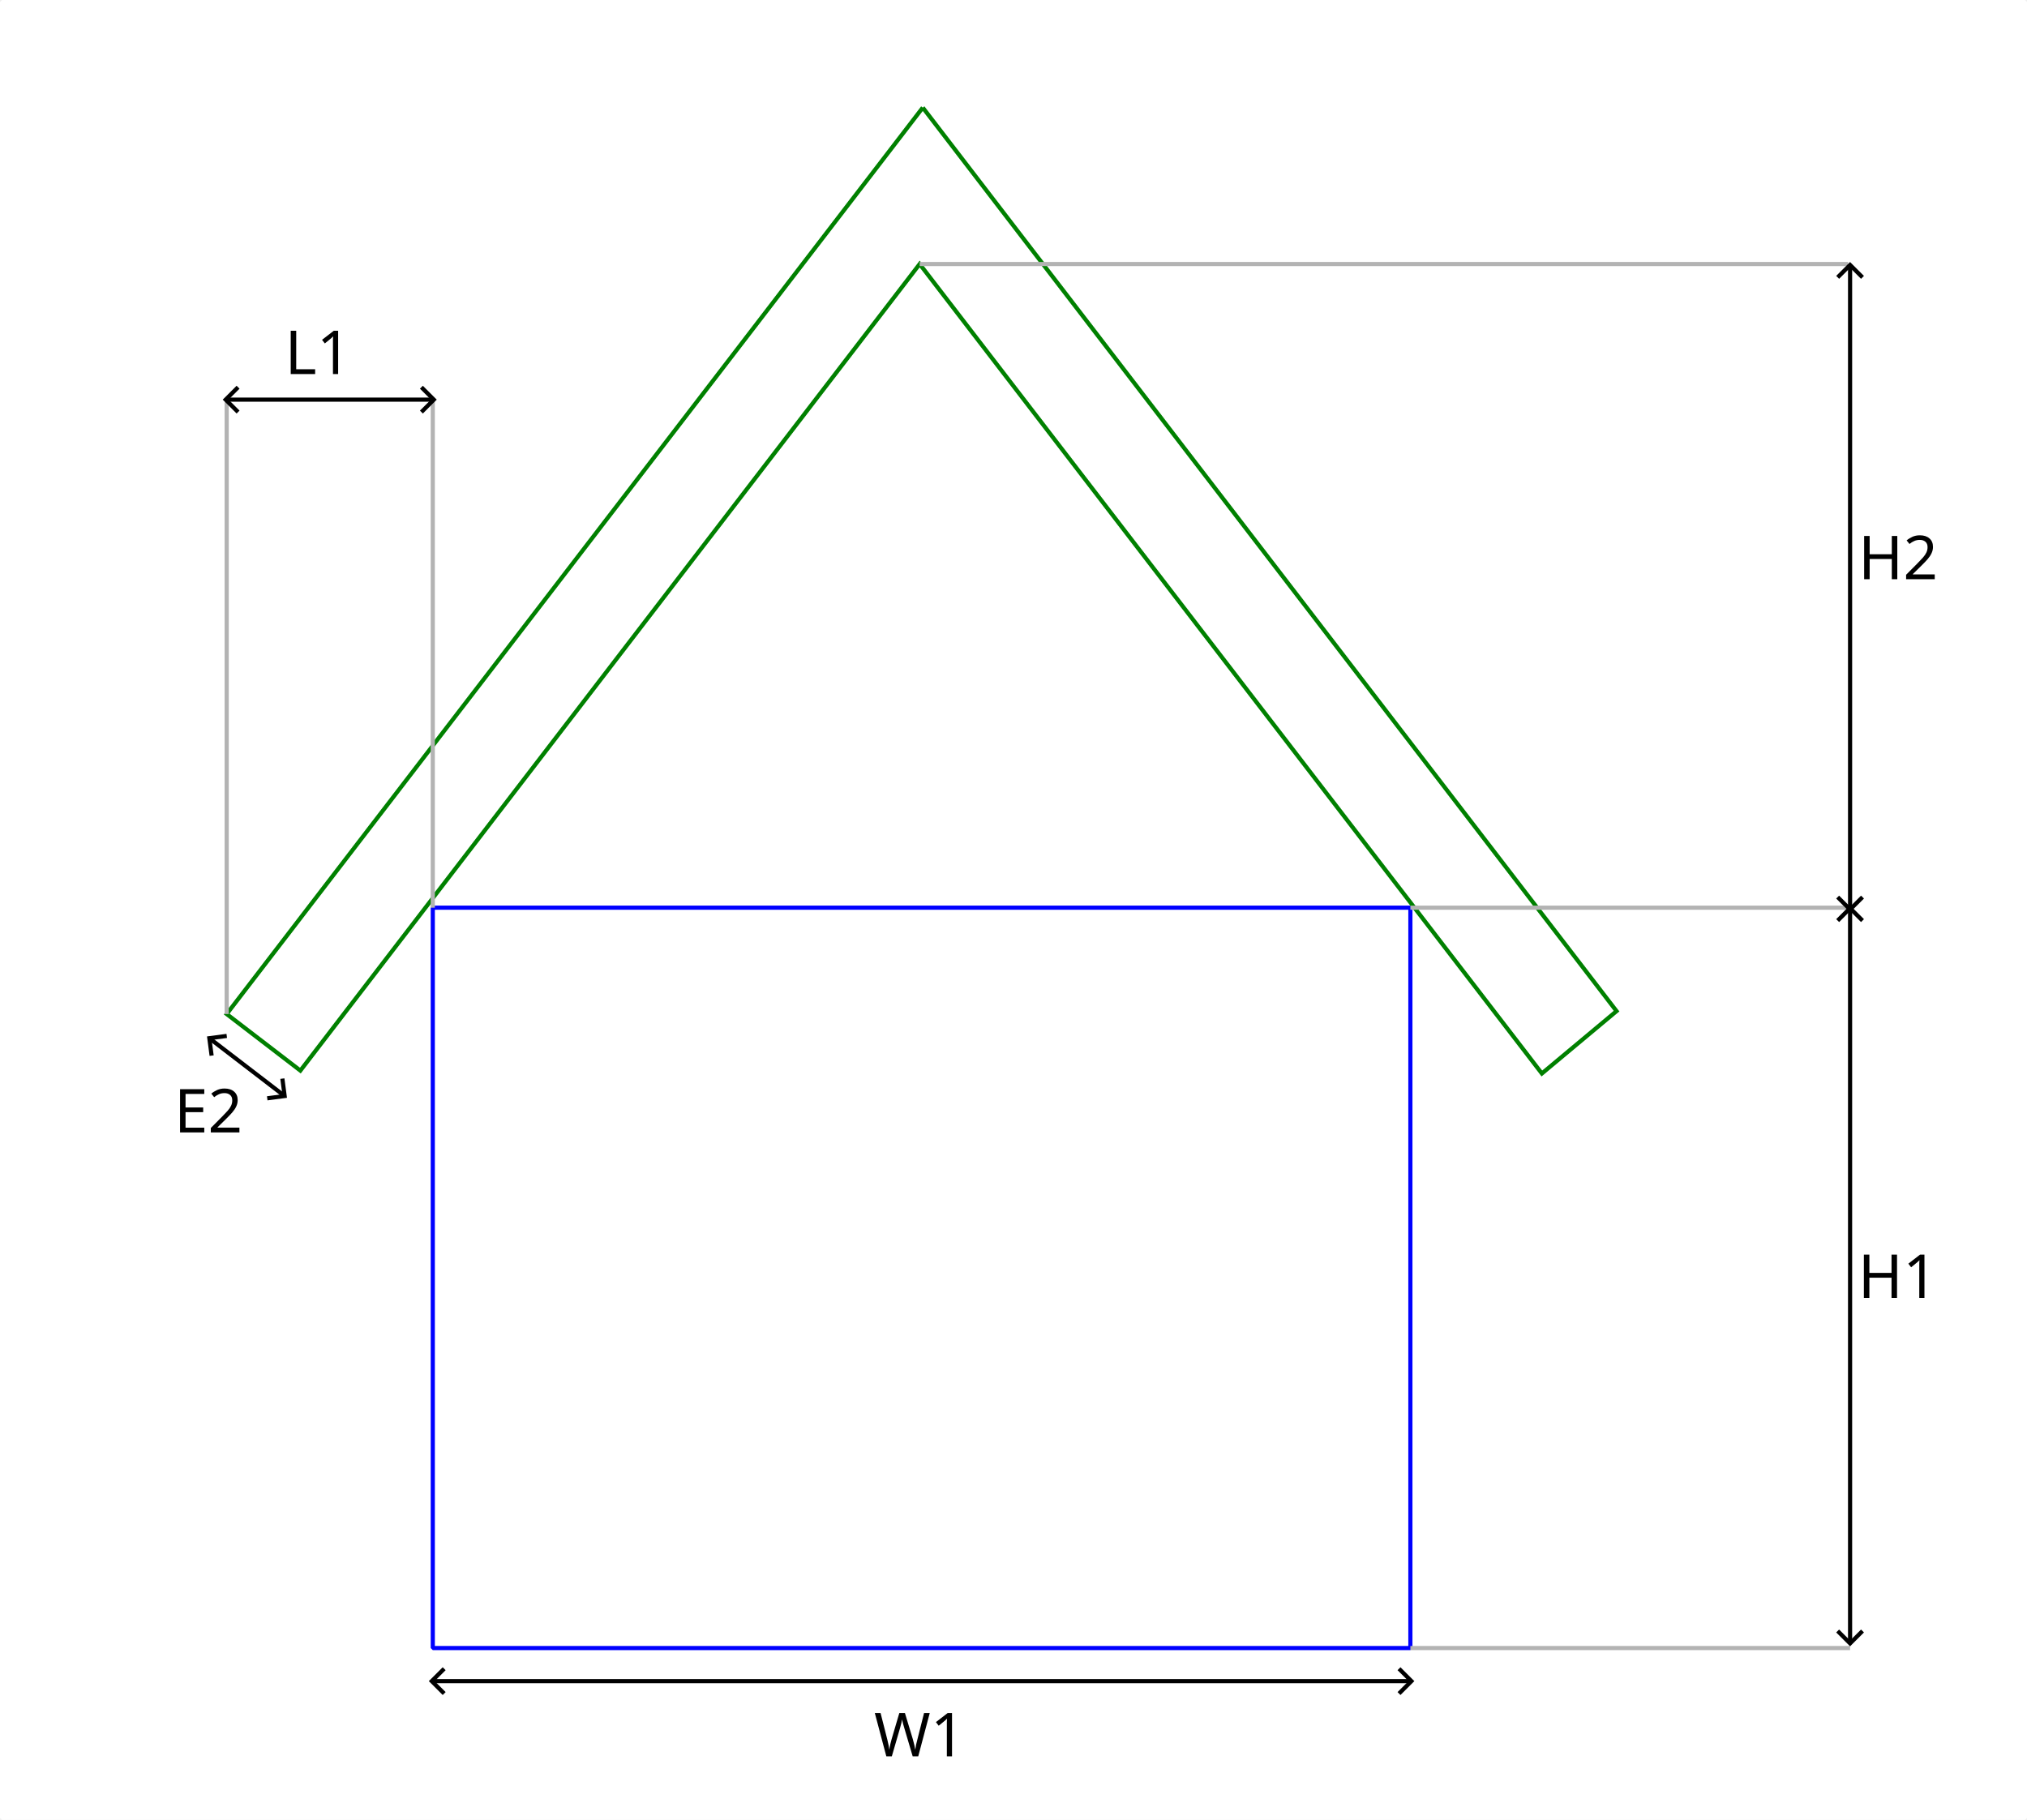
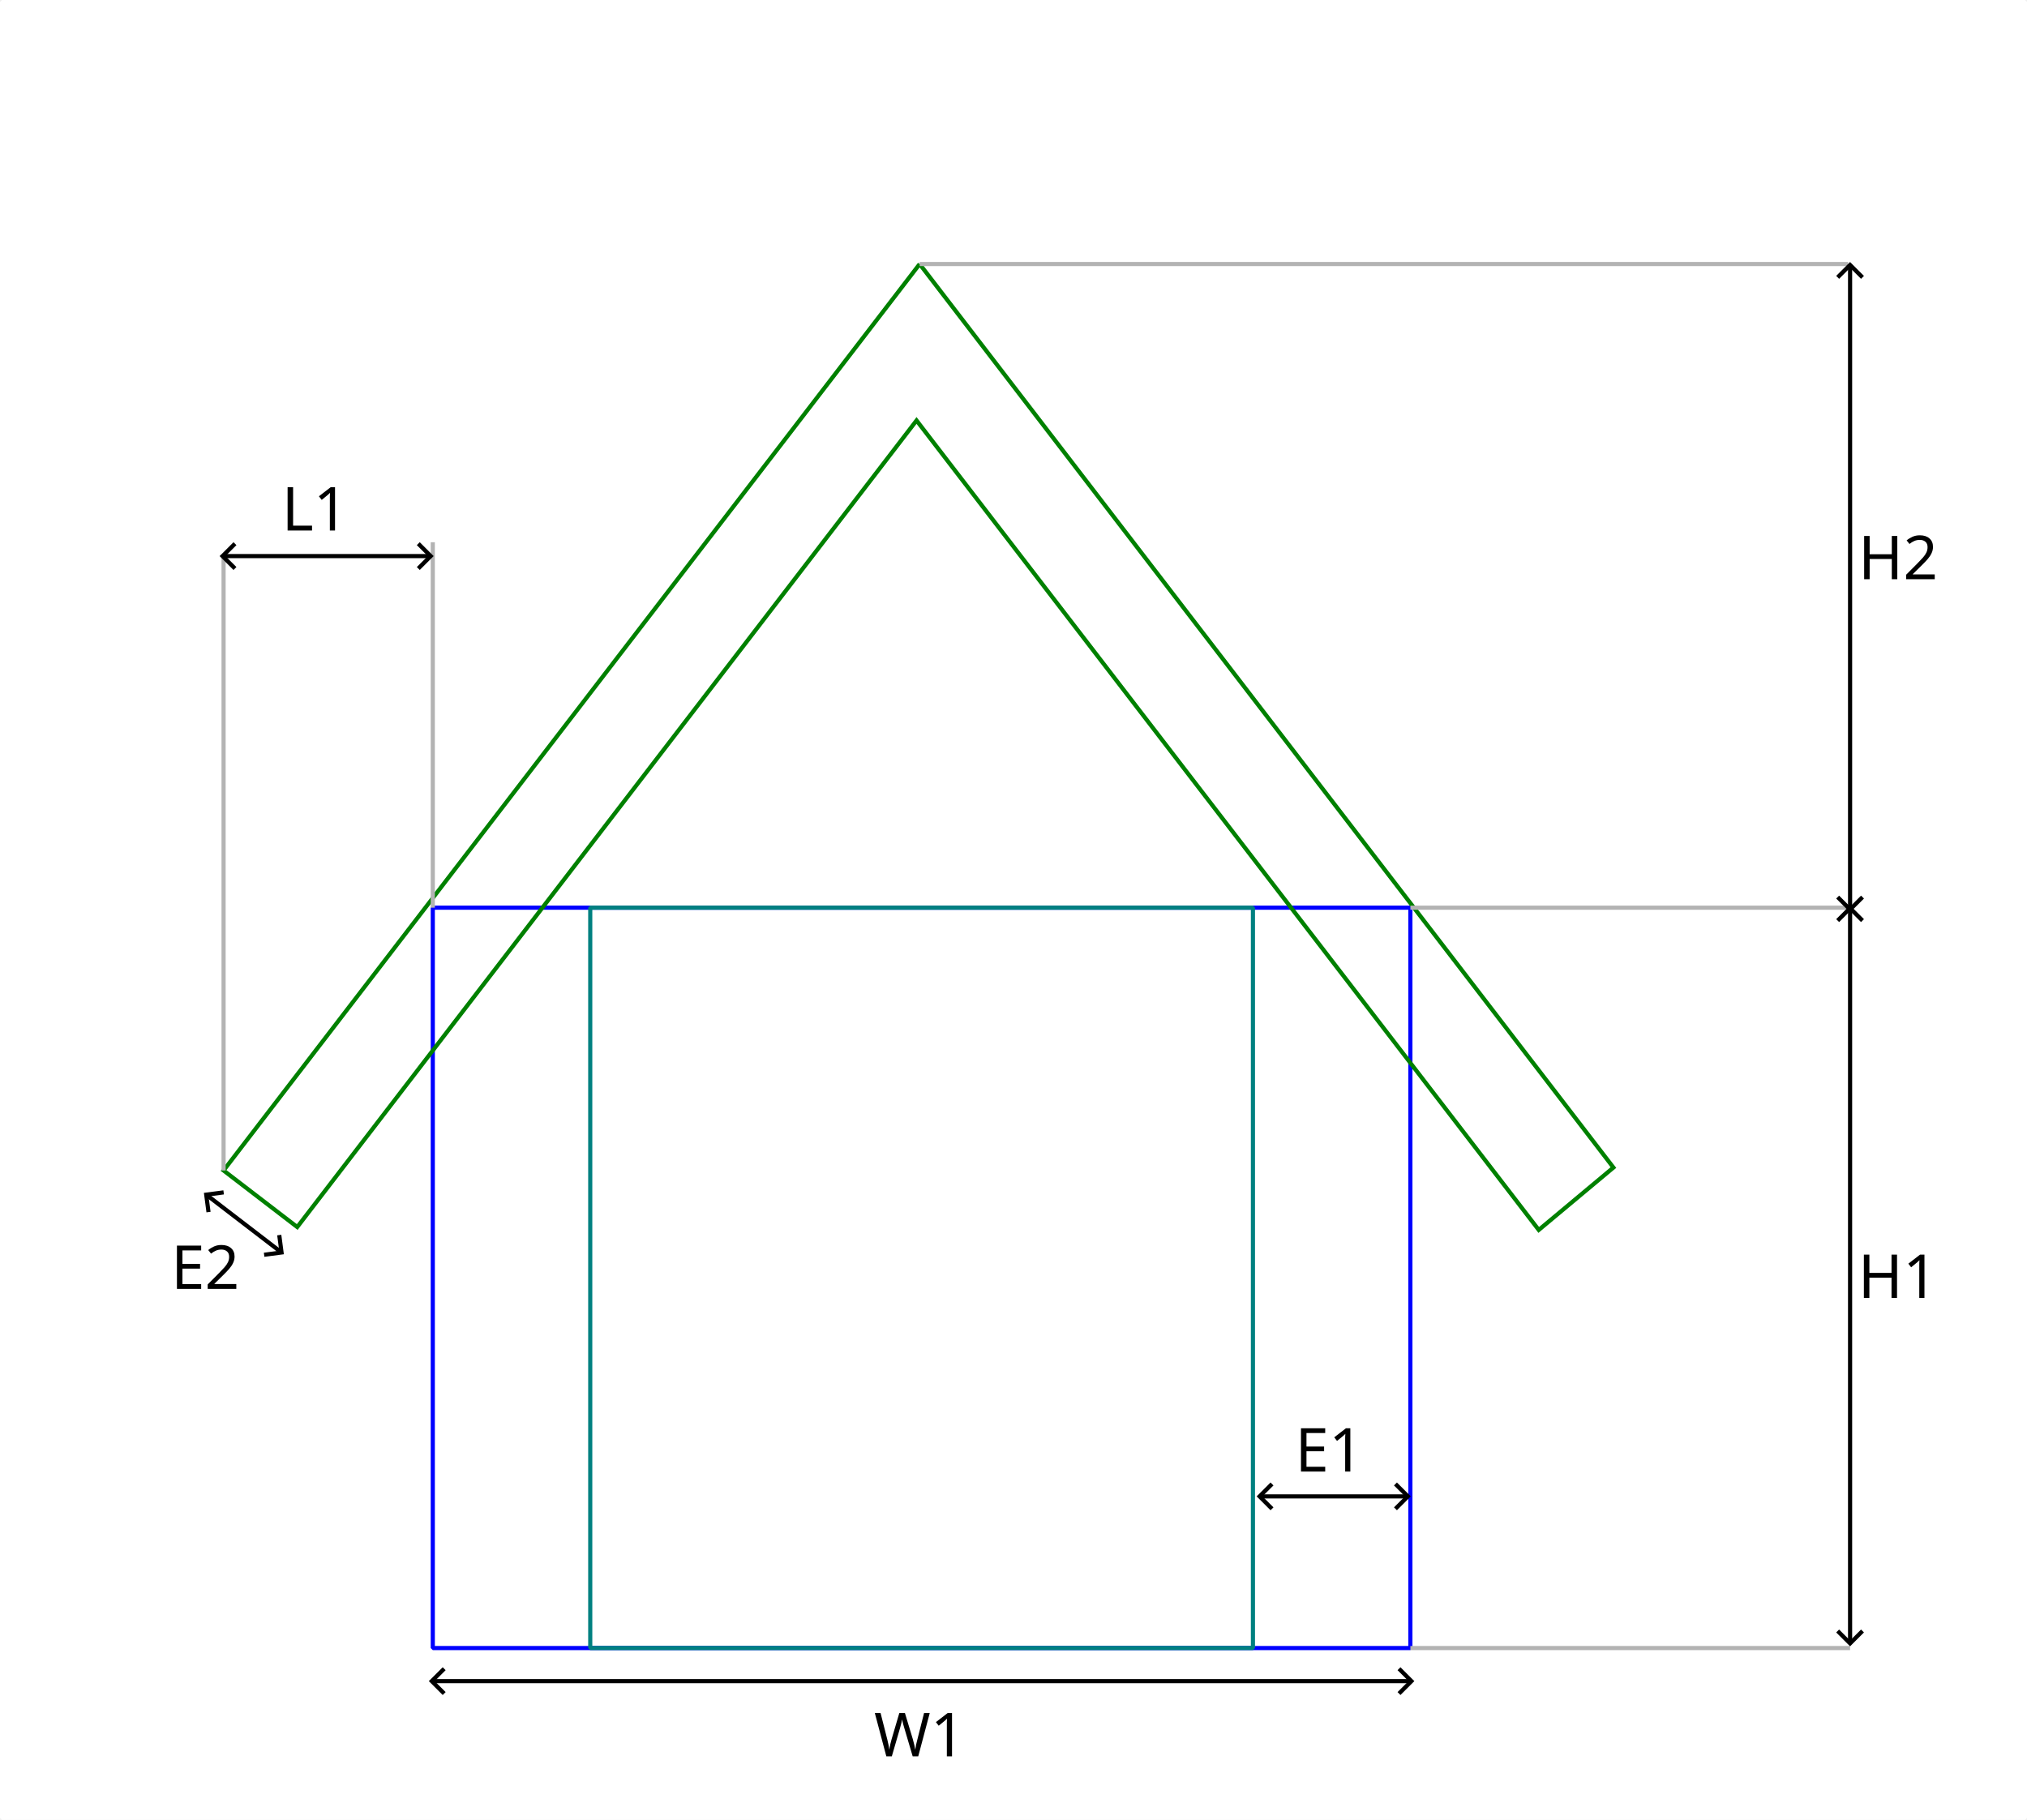
<svg xmlns="http://www.w3.org/2000/svg" width="490.294" height="440.259" viewBox="0 0 129.724 116.485" version="1.1" id="svg1">
  <defs id="defs1">
    <rect x="119.555" y="369.442" width="51.656" height="35.639" id="rect14" />
    <rect x="97.941" y="646.841" width="47.456" height="36.118" id="rect12" />
    <rect x="544.713" y="650.223" width="40.012" height="36.079" id="rect11" />
    <marker style="overflow:visible" id="marker5" refX="0" refY="0" orient="auto-start-reverse" markerWidth="1" markerHeight="1" viewBox="0 0 1 1" preserveAspectRatio="xMidYMid">
      <path style="fill:none;stroke:context-stroke;stroke-width:1;stroke-linecap:butt" d="M 3,-3 0,0 3,3" transform="rotate(180,0.125,0)" id="path5" />
    </marker>
    <marker style="overflow:visible" id="marker5-5" refX="0" refY="0" orient="auto-start-reverse" markerWidth="1" markerHeight="1" viewBox="0 0 1 1" preserveAspectRatio="xMidYMid">
      <path style="fill:none;stroke:context-stroke;stroke-width:1;stroke-linecap:butt" d="M 3,-3 0,0 3,3" transform="rotate(180,0.125,0)" id="path5-6" />
    </marker>
    <rect x="544.713" y="650.223" width="40.012" height="36.079" id="rect11-2" />
    <marker style="overflow:visible" id="ArrowWide-3" refX="0" refY="0" orient="auto-start-reverse" markerWidth="1" markerHeight="1" viewBox="0 0 1 1" preserveAspectRatio="xMidYMid">
      <path style="fill:none;stroke:context-stroke;stroke-width:1;stroke-linecap:butt" d="M 3,-3 0,0 3,3" transform="rotate(180,0.125,0)" id="path1-0" />
    </marker>
    <rect x="363.027" y="408.126" width="57.752" height="55.903" id="rect6-7" />
+     <marker style="overflow:visible" id="marker5-2-6-6" refX="0" refY="0" orient="auto-start-reverse" markerWidth="1" markerHeight="1" viewBox="0 0 1 1" preserveAspectRatio="xMidYMid">
+       <path style="fill:none;stroke:context-stroke;stroke-width:1;stroke-linecap:butt" d="M 3,-3 0,0 3,3" transform="rotate(180,0.125,0)" id="path5-7-2-2" />
+     </marker>
+     <rect x="278.486" y="415.704" width="62.063" height="42.261" id="rect7-2-1" />
  </defs>
  <g id="layer1" transform="translate(-20.10443,-122.8318)">
    <rect style="fill:#ffffff;stroke:#ffffff;stroke-width:0.265;stroke-linejoin:bevel" id="rect17-6" width="129.459" height="116.221" x="20.237" y="122.964" />
    <rect style="fill:none;stroke:#0000ff;stroke-width:0.265;stroke-linejoin:bevel" id="rect2-9" width="62.564" height="47.389" x="47.802" y="180.929" />
-     <path style="fill:none;stroke:#008000;stroke-width:0.265px;stroke-linecap:butt;stroke-linejoin:miter;stroke-opacity:1" d="m 79.161,129.718 -44.549,58.019 4.715,3.62 39.634,-51.626 39.82,51.811 4.779,-3.992 -44.4,-57.832" id="path9" />
+     <path style="fill:none;stroke:#008000;stroke-width:0.265px;stroke-linecap:butt;stroke-linejoin:miter;stroke-opacity:1" d="m 78.961,139.731 -44.549,58.019 4.715,3.62 39.634,-51.626 39.82,51.811 4.779,-3.992 -44.4,-57.832" id="path9" />
    <path style="fill:none;stroke:#b3b3b3;stroke-width:0.265px;stroke-linecap:butt;stroke-linejoin:miter;stroke-opacity:1" d="m 110.367,180.93 h 28.139" id="path10" />
    <path style="fill:none;stroke:#b3b3b3;stroke-width:0.265px;stroke-linecap:butt;stroke-linejoin:miter;stroke-opacity:1" d="M 78.962,139.731 H 138.383" id="path10-6" />
    <path style="fill:none;stroke:#000000;stroke-width:0.265px;stroke-linecap:butt;stroke-linejoin:miter;stroke-opacity:1;marker-start:url(#marker5);marker-end:url(#marker5)" d="m 138.506,139.856 v 41.124" id="path11" />
    <path style="fill:none;stroke:#b3b3b3;stroke-width:0.265px;stroke-linecap:butt;stroke-linejoin:miter;stroke-opacity:1" d="m 110.367,228.318 h 28.139" id="path10-4" />
    <path style="fill:none;stroke:#000000;stroke-width:0.265px;stroke-linecap:butt;stroke-linejoin:miter;stroke-opacity:1;marker-start:url(#marker5-5);marker-end:url(#marker5-5)" d="m 138.506,181.028 v 46.926" id="path11-7" />
    <text xml:space="preserve" transform="matrix(0.2645833,0,0,0.2645833,-5.109654,30.43449)" id="text11" style="font-size:14.667px;line-height:1.25;font-family:sans-serif;white-space:pre;shape-inside:url(#rect11);display:inline">
      <tspan x="544.713" y="663.199" id="tspan1">H1</tspan>
    </text>
    <text xml:space="preserve" transform="matrix(0.2645833,0,0,0.2645833,-5.091957,-15.56569)" id="text11-4" style="font-size:14.667px;line-height:1.25;font-family:sans-serif;white-space:pre;shape-inside:url(#rect11-2);display:inline">
      <tspan x="544.713" y="663.199" id="tspan2">H2</tspan>
    </text>
    <path style="fill:none;stroke:#000000;stroke-width:0.265px;stroke-linecap:butt;stroke-linejoin:miter;stroke-opacity:1;marker-start:url(#ArrowWide-3);marker-end:url(#ArrowWide-3)" d="M 47.802,230.435 H 110.367" id="path3-6" />
    <text xml:space="preserve" transform="matrix(0.2645833,0,0,0.2645833,-20.00467,123.8313)" id="text6-8" style="font-size:14.667px;line-height:1.25;font-family:sans-serif;white-space:pre;shape-inside:url(#rect6-7);display:inline">
      <tspan x="363.027" y="421.104" id="tspan3">W1</tspan>
    </text>
-     <path style="fill:none;stroke:#000000;stroke-width:0.265px;stroke-linecap:butt;stroke-linejoin:miter;stroke-opacity:1;marker-start:url(#marker5);marker-end:url(#marker5)" d="M 38.269,192.944 33.554,189.324" id="path12" />
-     <text xml:space="preserve" transform="matrix(0.2645833,0,0,0.2645833,5.337828,20.73814)" id="text12" style="font-size:14.667px;line-height:1.25;font-family:sans-serif;white-space:pre;shape-inside:url(#rect12);display:inline">
+     <path style="fill:none;stroke:#000000;stroke-width:0.265px;stroke-linecap:butt;stroke-linejoin:miter;stroke-opacity:1;marker-start:url(#marker5);marker-end:url(#marker5)" d="m 38.07,202.958 -4.715,-3.62" id="path12" />
+     <text xml:space="preserve" transform="matrix(0.2645833,0,0,0.2645833,5.138645,30.75195)" id="text12" style="font-size:14.667px;line-height:1.25;font-family:sans-serif;white-space:pre;shape-inside:url(#rect12);display:inline">
      <tspan x="97.941" y="659.818" id="tspan4">E2</tspan>
    </text>
-     <path style="fill:none;stroke:#b3b3b3;stroke-width:0.265px;stroke-linecap:butt;stroke-linejoin:miter;stroke-opacity:1" d="M 47.802,180.93 V 148.411" id="path13" />
-     <path style="fill:none;stroke:#b3b3b3;stroke-width:0.265px;stroke-linecap:butt;stroke-linejoin:miter;stroke-opacity:1" d="M 34.612,187.737 V 148.411" id="path13-4" />
-     <path style="fill:none;stroke:#000000;stroke-width:0.265px;stroke-linecap:butt;stroke-linejoin:miter;stroke-opacity:1;marker-start:url(#marker5);marker-end:url(#marker5)" d="m 34.612,148.411 13.19,-1e-5" id="path14" />
-     <text xml:space="preserve" transform="matrix(0.2645833,0,0,0.2645833,6.701632,45.59254)" id="text14" style="font-size:14.667px;line-height:1.25;font-family:sans-serif;white-space:pre;shape-inside:url(#rect14);display:inline">
+     <path style="fill:none;stroke:#b3b3b3;stroke-width:0.265px;stroke-linecap:butt;stroke-linejoin:miter;stroke-opacity:1" d="M 47.802,180.929 V 157.538" id="path13" />
+     <path style="fill:none;stroke:#b3b3b3;stroke-width:0.265px;stroke-linecap:butt;stroke-linejoin:miter;stroke-opacity:1" d="M 34.413,197.751 V 158.425" id="path13-4" />
+     <path style="fill:none;stroke:#000000;stroke-width:0.265px;stroke-linecap:butt;stroke-linejoin:miter;stroke-opacity:1;marker-start:url(#marker5);marker-end:url(#marker5)" d="m 34.413,158.425 13.19,-1e-5" id="path14" />
+     <text xml:space="preserve" transform="matrix(0.2645833,0,0,0.2645833,6.502449,55.60635)" id="text14" style="font-size:14.667px;line-height:1.25;font-family:sans-serif;white-space:pre;shape-inside:url(#rect14);display:inline">
      <tspan x="119.555" y="382.418" id="tspan5">L1</tspan>
+     </text>
+     <rect style="fill:none;stroke:#008080;stroke-width:0.265;stroke-linejoin:bevel" id="rect2-9-5" width="42.411" height="47.389" x="57.879" y="180.929" />
+     <path style="fill:none;stroke:#000000;stroke-width:0.265px;stroke-linecap:butt;stroke-linejoin:miter;stroke-opacity:1;marker-start:url(#marker5-2-6-6);marker-end:url(#marker5-2-6-6)" d="m 100.781,218.61 h 9.359" id="path4-3-8-7" />
+     <text xml:space="preserve" transform="matrix(0.2645833,0,0,0.2645833,29.30617,103.599)" id="text7-2-0" style="font-size:14.667px;line-height:1.25;font-family:sans-serif;white-space:pre;shape-inside:url(#rect7-2-1);display:inline">
+       <tspan x="278.486" y="428.68" id="tspan6">E1</tspan>
    </text>
  </g>
</svg>
